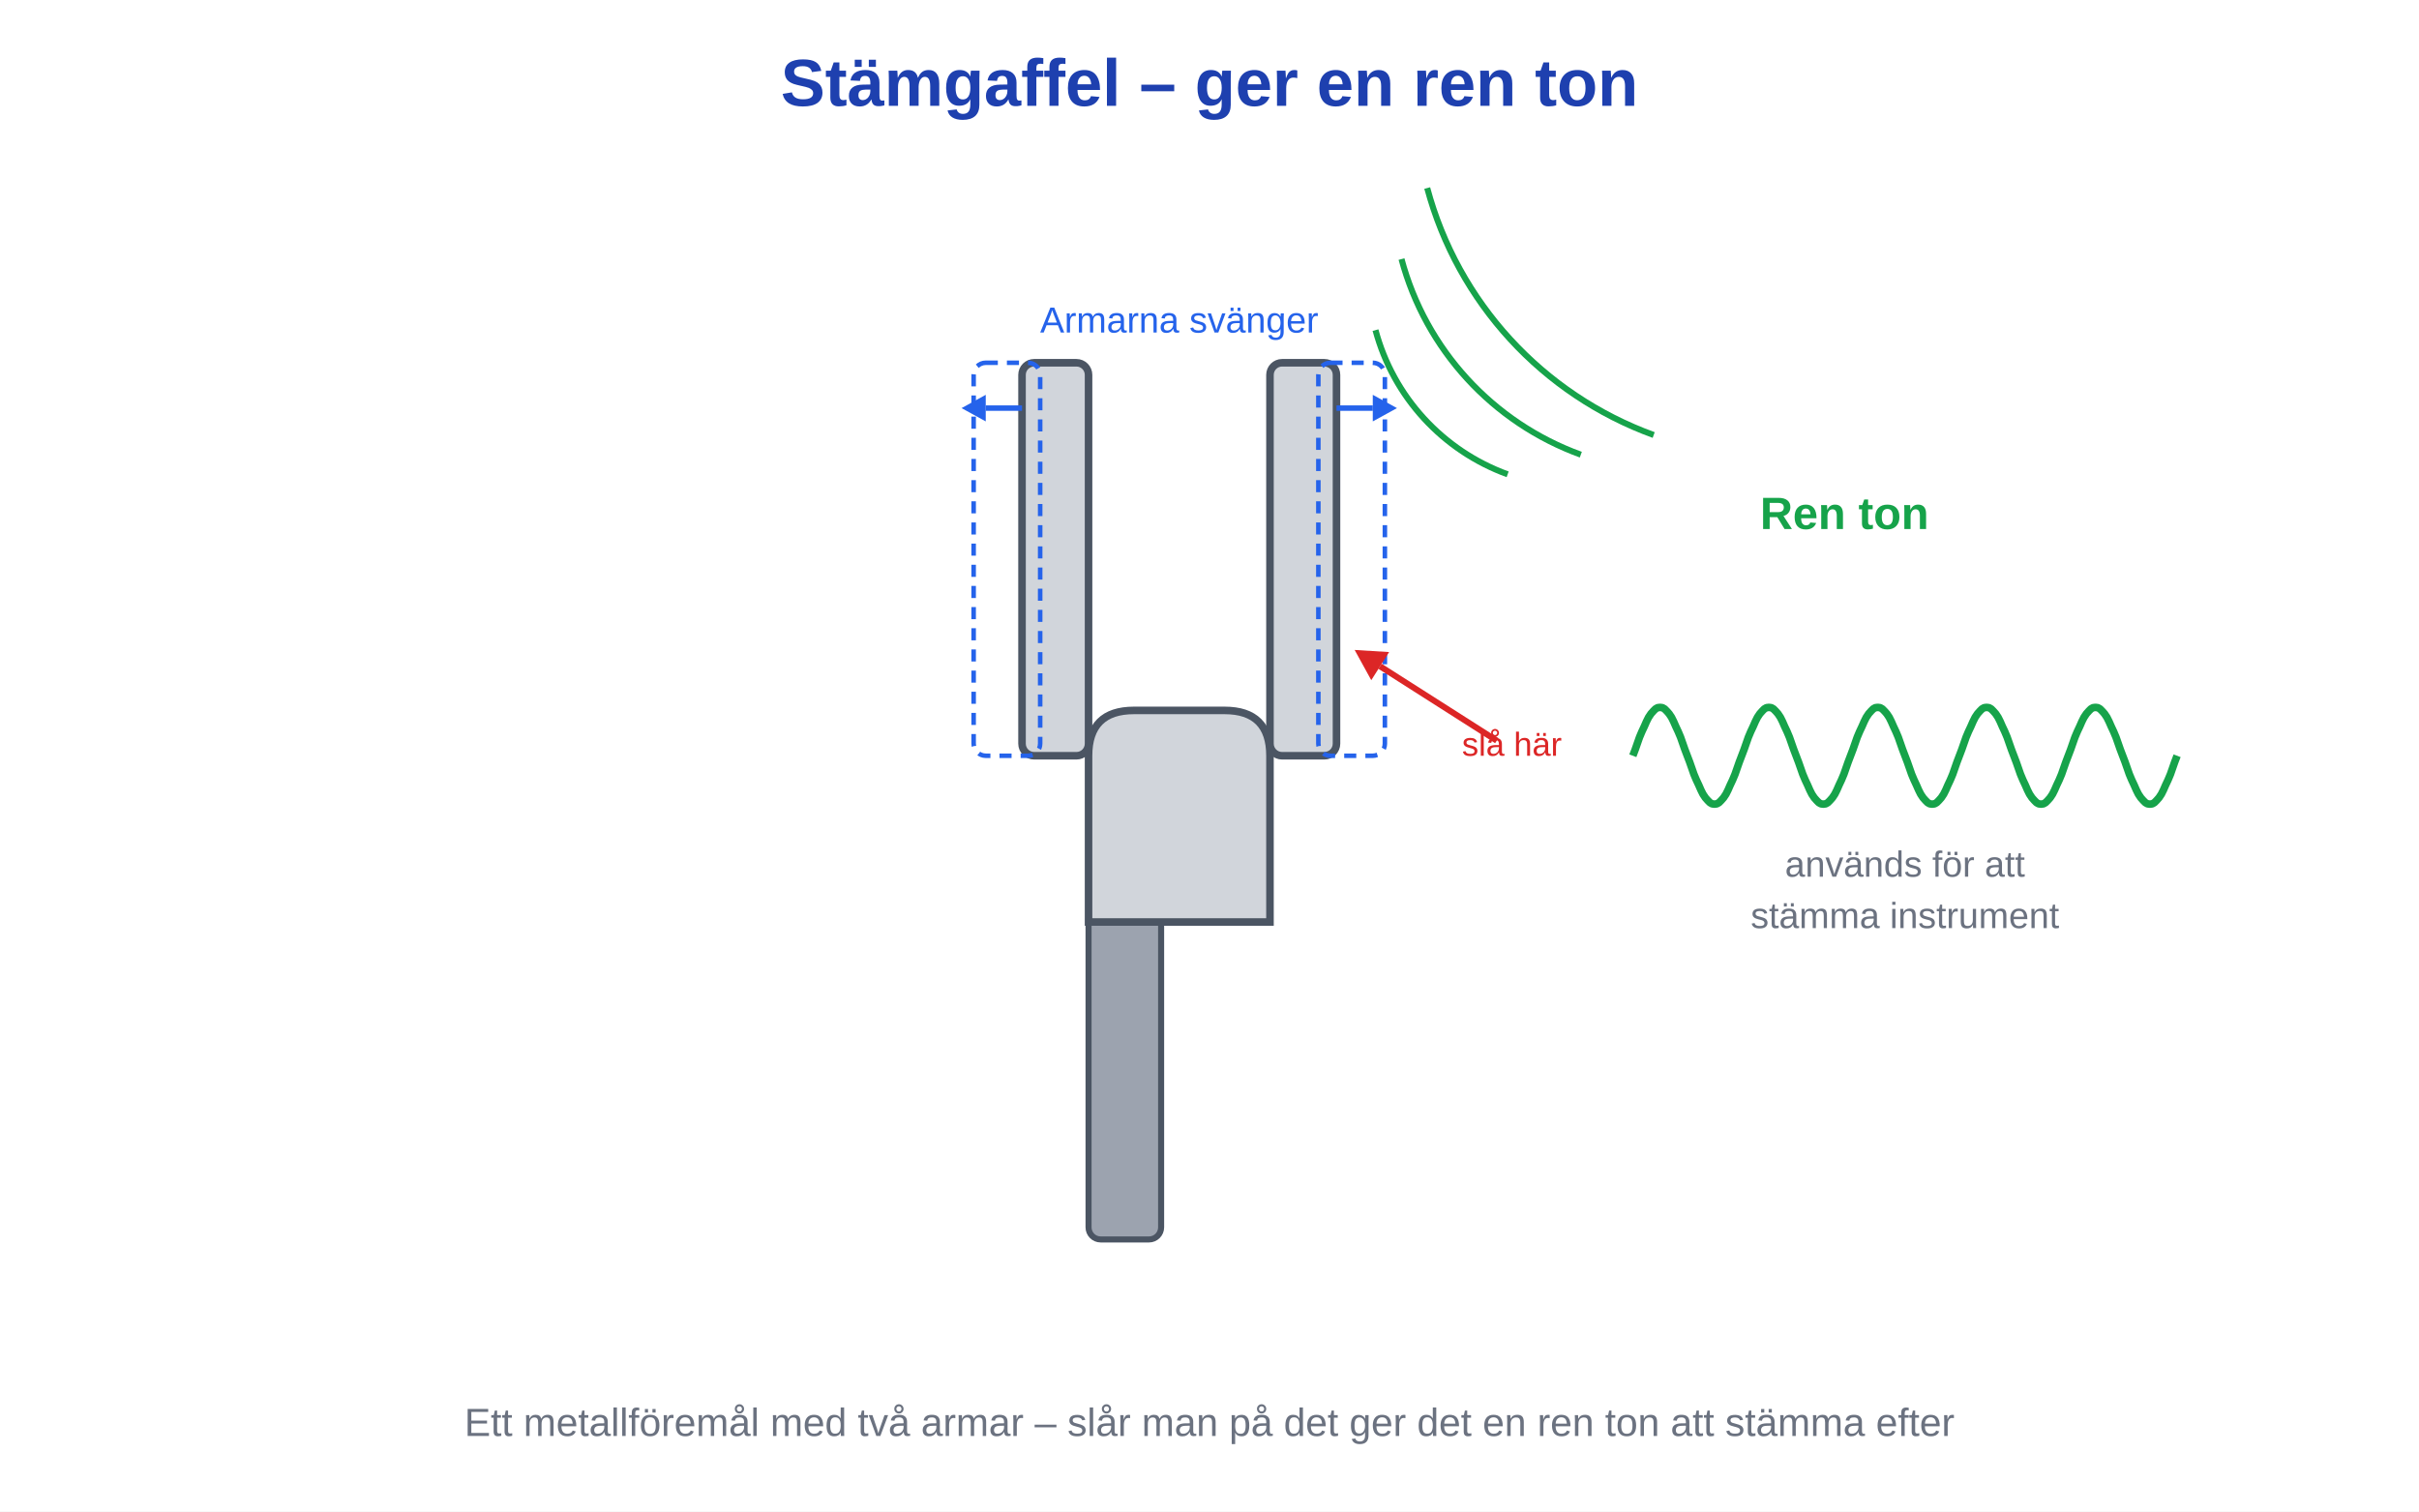
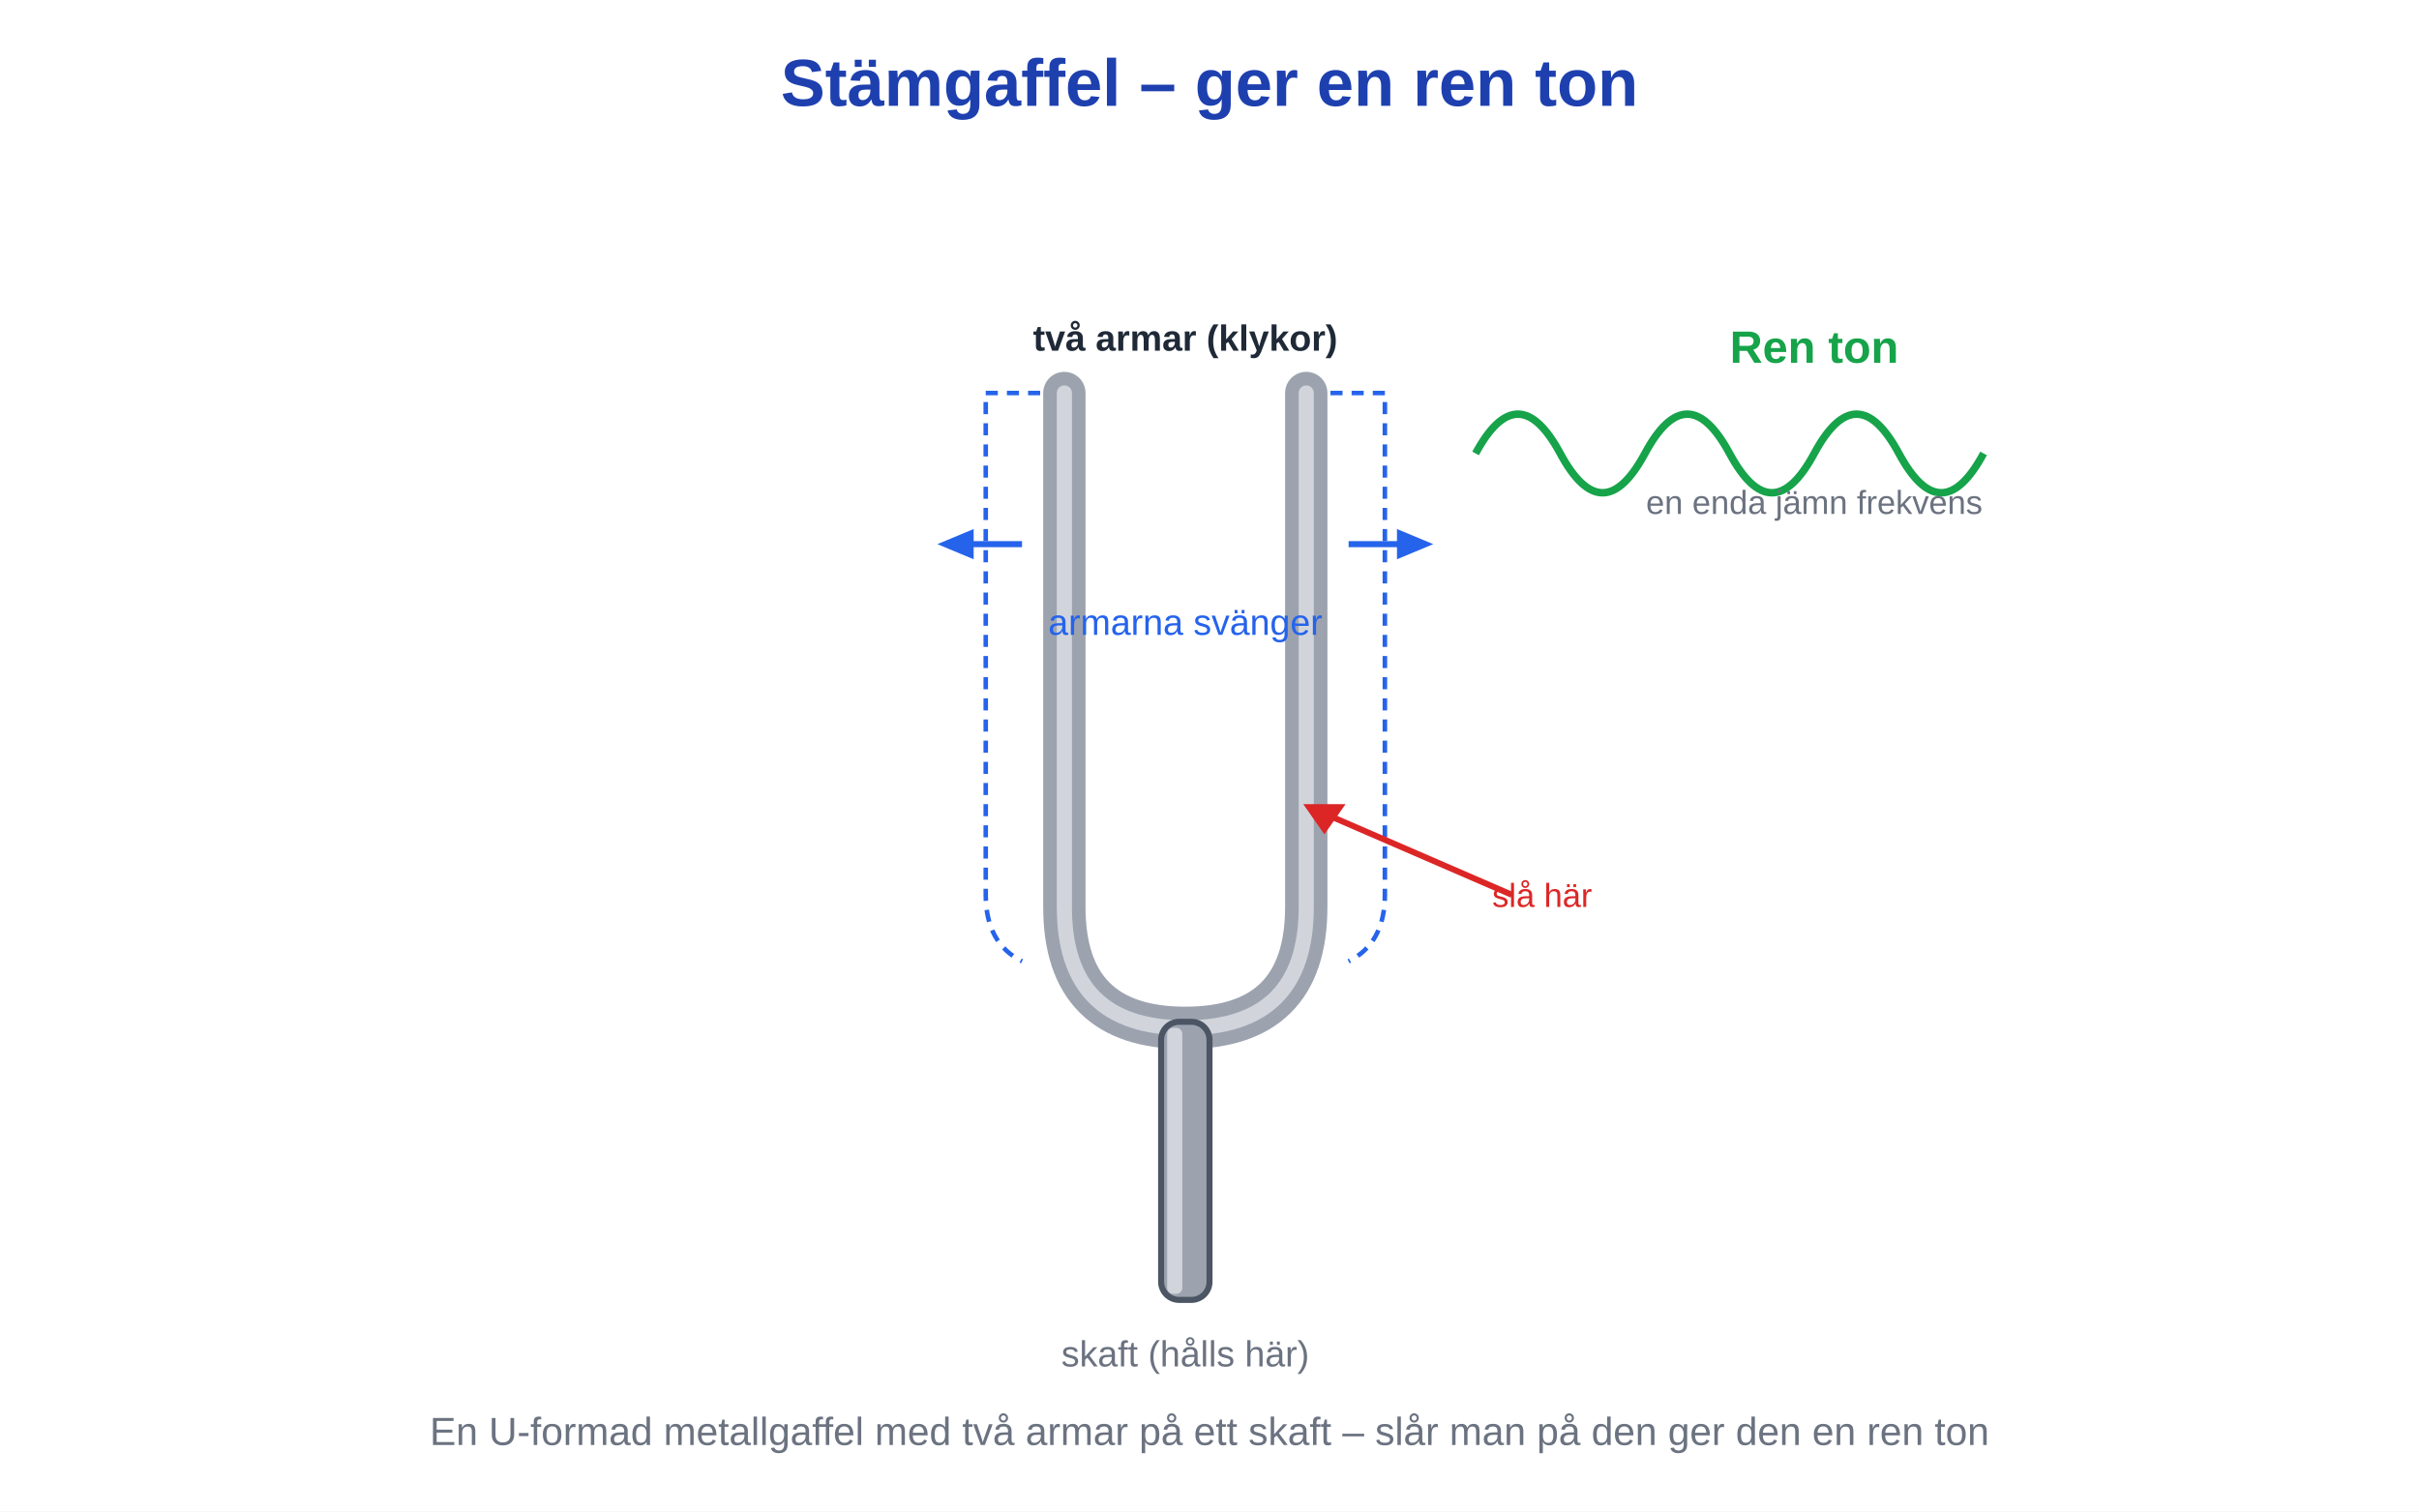
<svg xmlns="http://www.w3.org/2000/svg" viewBox="0 0 800 500" width="800" height="500">
  <rect width="800" height="500" fill="white" />
  <text x="400" y="35" font-family="Arial,sans-serif" font-size="22" fill="#1e40af" text-anchor="middle" font-weight="bold">Stämgaffel – ger en ren ton</text>
-   <rect x="360" y="300" width="24" height="110" fill="#9ca3af" stroke="#4b5563" stroke-width="2" rx="4" />
-   <path d="M 360 305 L 360 250 Q 360 235 375 235 L 405 235 Q 420 235 420 250 L 420 305 Z" fill="#d1d5db" stroke="#4b5563" stroke-width="2.5" />
-   <rect x="338" y="120" width="22" height="130" fill="#d1d5db" stroke="#4b5563" stroke-width="2.5" rx="4" />
-   <rect x="420" y="120" width="22" height="130" fill="#d1d5db" stroke="#4b5563" stroke-width="2.5" rx="4" />
-   <rect x="322" y="120" width="22" height="130" fill="none" stroke="#2563eb" stroke-width="1.5" rx="4" stroke-dasharray="4,3" />
-   <rect x="436" y="120" width="22" height="130" fill="none" stroke="#2563eb" stroke-width="1.5" rx="4" stroke-dasharray="4,3" />
-   <line x1="338.0" y1="135.0" x2="326.0" y2="135.0" stroke="#2563eb" stroke-width="1.8" />
-   <polygon points="318.0,135.0 326.0,130.6 326.0,139.4" fill="#2563eb" />
-   <line x1="442.0" y1="135.0" x2="454.0" y2="135.0" stroke="#2563eb" stroke-width="1.8" />
-   <polygon points="462.0,135.0 454.0,139.4 454.0,130.6" fill="#2563eb" />
-   <text x="390" y="110" font-family="Arial,sans-serif" font-size="12" fill="#2563eb" text-anchor="middle">Armarna svänger</text>
-   <text x="500" y="250" font-family="Arial,sans-serif" font-size="11" fill="#dc2626" text-anchor="middle">slå här</text>
-   <line x1="495.0" y1="245.0" x2="456.4" y2="220.4" stroke="#dc2626" stroke-width="2" />
-   <polygon points="448.0,215.0 459.4,215.7 453.5,225.0" fill="#dc2626" />
-   <path d="M 498.6 156.9 A 70 70 0 0 1 454.9 109.2" fill="none" stroke="#16a34a" stroke-width="2" />
-   <path d="M 522.8 150.4 A 95 95 0 0 1 463.5 85.7" fill="none" stroke="#16a34a" stroke-width="2" />
-   <path d="M 546.9 143.9 A 120 120 0 0 1 472.0 62.2" fill="none" stroke="#16a34a" stroke-width="2" />
-   <text x="610" y="175" font-family="Arial,sans-serif" font-size="15" fill="#16a34a" text-anchor="middle" font-weight="bold">Ren ton</text>
-   <polyline points="540.0,250.0 540.8,247.9 541.5,245.9 542.2,243.9 543.0,242.0 543.8,240.3 544.5,238.7 545.2,237.3 546.0,236.1 546.8,235.2 547.5,234.5 548.2,234.1 549.0,234.0 549.8,234.1 550.5,234.5 551.2,235.2 552.0,236.1 552.8,237.3 553.5,238.7 554.2,240.3 555.0,242.0 555.8,243.9 556.5,245.9 557.2,247.9 558.0,250.0 558.8,252.1 559.5,254.1 560.2,256.1 561.0,258.0 561.8,259.7 562.5,261.3 563.2,262.7 564.0,263.9 564.8,264.8 565.5,265.5 566.2,265.9 567.0,266.0 567.8,265.9 568.5,265.5 569.2,264.8 570.0,263.9 570.8,262.7 571.5,261.3 572.2,259.7 573.0,258.0 573.8,256.1 574.5,254.1 575.2,252.1 576.0,250.0 576.8,247.9 577.5,245.9 578.2,243.9 579.0,242.0 579.8,240.3 580.5,238.7 581.2,237.3 582.0,236.1 582.8,235.2 583.5,234.5 584.2,234.1 585.0,234.0 585.8,234.1 586.5,234.5 587.2,235.2 588.0,236.1 588.8,237.3 589.5,238.7 590.2,240.3 591.0,242.0 591.8,243.9 592.5,245.9 593.2,247.9 594.0,250.0 594.8,252.1 595.5,254.1 596.2,256.1 597.0,258.0 597.8,259.7 598.5,261.3 599.2,262.7 600.0,263.9 600.8,264.8 601.5,265.5 602.2,265.9 603.0,266.0 603.8,265.9 604.5,265.5 605.2,264.8 606.0,263.9 606.8,262.7 607.5,261.3 608.2,259.7 609.0,258.0 609.8,256.1 610.5,254.1 611.2,252.1 612.0,250.0 612.8,247.9 613.5,245.9 614.2,243.9 615.0,242.0 615.8,240.3 616.5,238.7 617.2,237.3 618.0,236.1 618.8,235.2 619.5,234.5 620.2,234.1 621.0,234.0 621.8,234.1 622.5,234.5 623.2,235.2 624.0,236.1 624.8,237.3 625.5,238.7 626.2,240.3 627.0,242.0 627.8,243.9 628.5,245.9 629.2,247.9 630.0,250.0 630.8,252.1 631.5,254.1 632.2,256.1 633.0,258.0 633.8,259.7 634.5,261.3 635.2,262.7 636.0,263.9 636.8,264.8 637.5,265.5 638.2,265.9 639.0,266.0 639.8,265.9 640.5,265.5 641.2,264.8 642.0,263.9 642.8,262.7 643.5,261.3 644.2,259.7 645.0,258.0 645.8,256.1 646.5,254.1 647.2,252.1 648.0,250.0 648.8,247.9 649.5,245.9 650.2,243.9 651.0,242.0 651.8,240.3 652.5,238.7 653.2,237.3 654.0,236.1 654.8,235.2 655.5,234.5 656.2,234.1 657.0,234.0 657.8,234.1 658.5,234.5 659.2,235.2 660.0,236.1 660.8,237.3 661.5,238.7 662.2,240.3 663.0,242.0 663.8,243.9 664.5,245.9 665.2,247.9 666.0,250.0 666.8,252.1 667.5,254.1 668.2,256.1 669.0,258.0 669.8,259.7 670.5,261.3 671.2,262.7 672.0,263.9 672.8,264.8 673.5,265.5 674.2,265.9 675.0,266.0 675.8,265.9 676.5,265.5 677.2,264.8 678.0,263.9 678.8,262.7 679.5,261.3 680.2,259.7 681.0,258.0 681.8,256.1 682.5,254.1 683.2,252.1 684.0,250.0 684.8,247.9 685.5,245.9 686.2,243.9 687.0,242.0 687.8,240.3 688.5,238.7 689.2,237.3 690.0,236.1 690.8,235.2 691.5,234.5 692.2,234.1 693.0,234.0 693.8,234.1 694.5,234.5 695.2,235.2 696.0,236.1 696.8,237.3 697.5,238.7 698.2,240.3 699.0,242.0 699.8,243.9 700.5,245.9 701.2,247.9 702.0,250.0 702.8,252.1 703.5,254.1 704.2,256.1 705.0,258.0 705.8,259.7 706.5,261.3 707.2,262.7 708.0,263.9 708.8,264.8 709.5,265.5 710.2,265.9 711.0,266.0 711.8,265.9 712.5,265.5 713.2,264.8 714.0,263.9 714.8,262.7 715.5,261.3 716.2,259.7 717.0,258.0 717.8,256.1 718.5,254.1 719.2,252.1 720.0,250.0" fill="none" stroke="#16a34a" stroke-width="2.5" stroke-linejoin="round" />
-   <text x="630" y="290" font-family="Arial,sans-serif" font-size="12" fill="#6b7280" text-anchor="middle">används för att</text>
-   <text x="630" y="307" font-family="Arial,sans-serif" font-size="12" fill="#6b7280" text-anchor="middle">stämma instrument</text>
-   <text x="400" y="475" font-family="Arial,sans-serif" font-size="13" fill="#6b7280" text-anchor="middle">Ett metallföremål med två armar – slår man på det ger det en ren ton att stämma efter</text>
+   <path d="M 352 130          L 352 300          Q 352 340 392 340          Q 432 340 432 300          L 432 130" fill="none" stroke="#9ca3af" stroke-width="14" stroke-linecap="round" />
+   <path d="M 352 130          L 352 300          Q 352 340 392 340          Q 432 340 432 300          L 432 130" fill="none" stroke="#d1d5db" stroke-width="5" stroke-linecap="round" />
+   <rect x="384" y="338" width="16" height="92" rx="6" fill="#9ca3af" stroke="#4b5563" stroke-width="2" />
+   <rect x="386" y="340" width="5" height="88" rx="2" fill="#d1d5db" />
+   <text x="392" y="452" font-family="Arial,sans-serif" font-size="12" fill="#6b7280" text-anchor="middle">skaft (hålls här)</text>
+   <text x="392" y="116" font-family="Arial,sans-serif" font-size="12" fill="#1f2937" text-anchor="middle" font-weight="bold">två armar (klykor)</text>
+   <line x1="338" y1="180" x2="320" y2="180" stroke="#2563eb" stroke-width="2" />
+   <polygon points="310,180 322,175 322,185" fill="#2563eb" />
+   <line x1="446" y1="180" x2="464" y2="180" stroke="#2563eb" stroke-width="2" />
+   <polygon points="474,180 462,175 462,185" fill="#2563eb" />
+   <path d="M 344 130 L 326 130 L 326 296 Q 326 312 338 318" fill="none" stroke="#2563eb" stroke-width="1.5" stroke-dasharray="4,3" />
+   <path d="M 440 130 L 458 130 L 458 296 Q 458 312 446 318" fill="none" stroke="#2563eb" stroke-width="1.5" stroke-dasharray="4,3" />
+   <text x="392" y="210" font-family="Arial,sans-serif" font-size="12" fill="#2563eb" text-anchor="middle">armarna svänger</text>
+   <text x="510" y="300" font-family="Arial,sans-serif" font-size="11" fill="#dc2626" text-anchor="middle">slå här</text>
+   <line x1="500" y1="296" x2="440" y2="270" stroke="#dc2626" stroke-width="2" />
+   <polygon points="431,266 445,266 438,276" fill="#dc2626" />
+   <path d="M 488 150 q 14 -26 28 0 t 28 0 t 28 0 t 28 0 t 28 0 t 28 0" fill="none" stroke="#16a34a" stroke-width="2.5" />
+   <text x="600" y="120" font-family="Arial,sans-serif" font-size="15" fill="#16a34a" text-anchor="middle" font-weight="bold">Ren ton</text>
+   <text x="600" y="170" font-family="Arial,sans-serif" font-size="11" fill="#6b7280" text-anchor="middle">en enda jämn frekvens</text>
+   <text x="400" y="478" font-family="Arial,sans-serif" font-size="13" fill="#6b7280" text-anchor="middle">En U-formad metallgaffel med två armar på ett skaft – slår man på den ger den en ren ton</text>
</svg>
